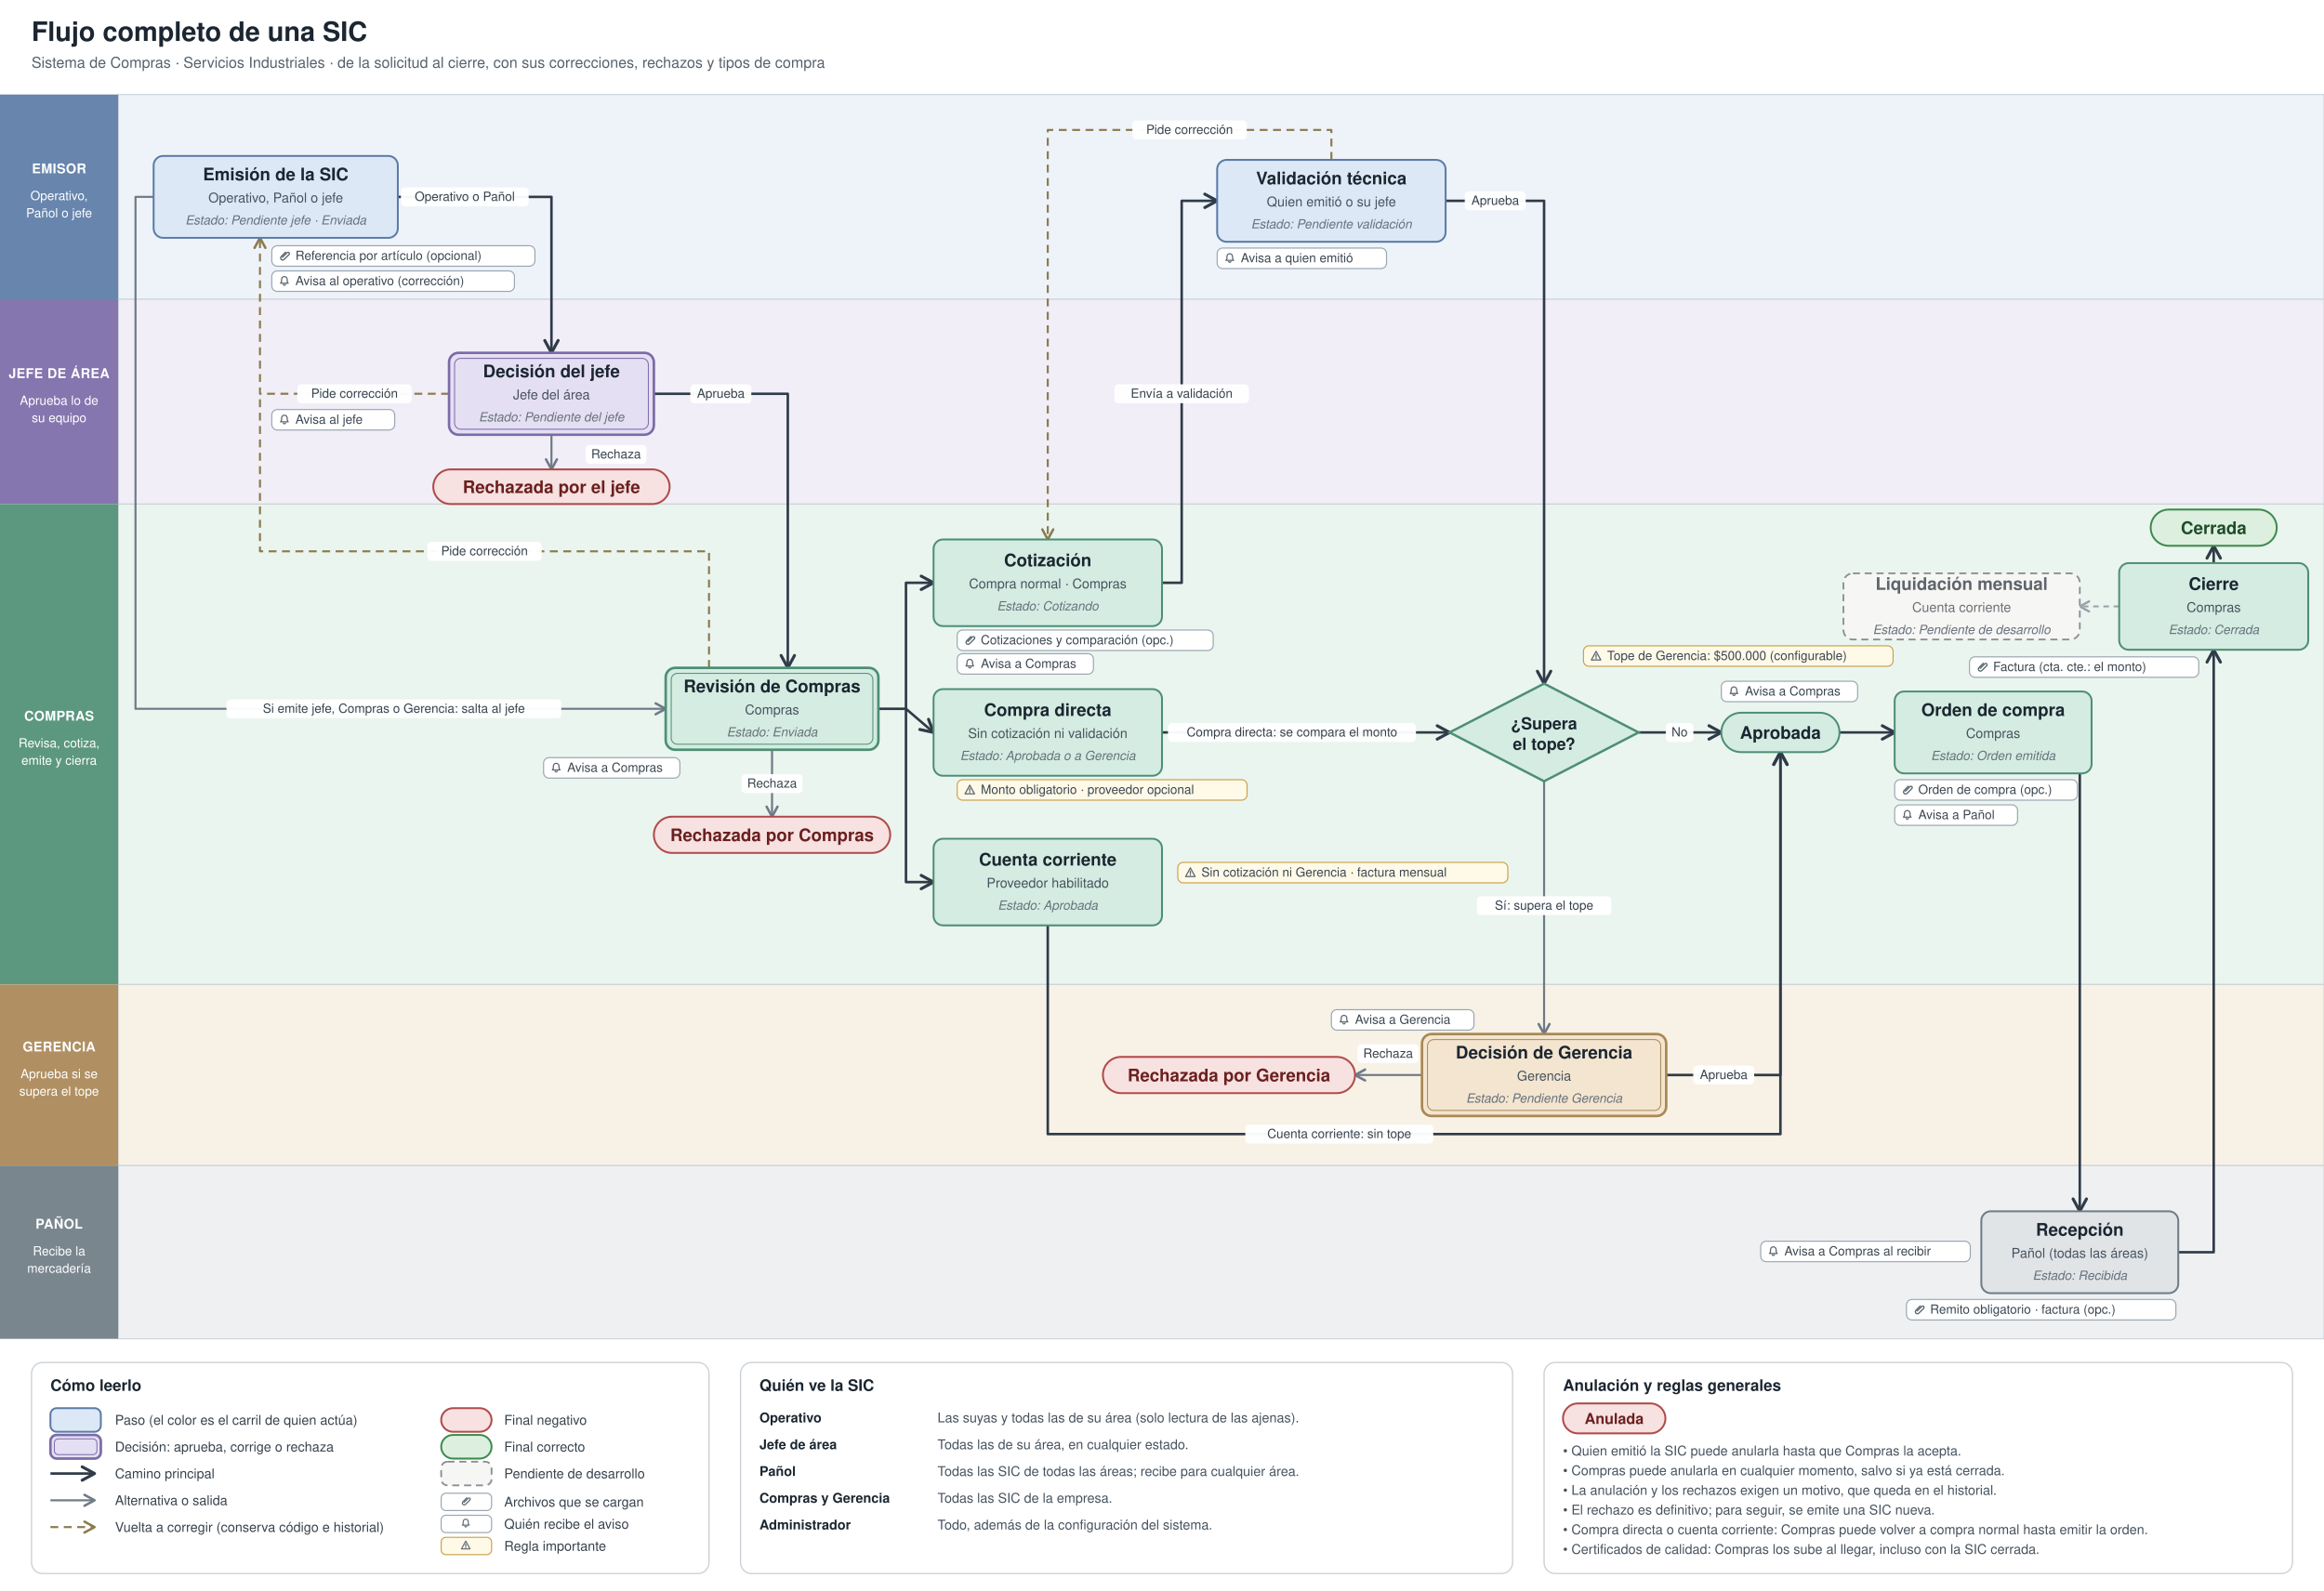
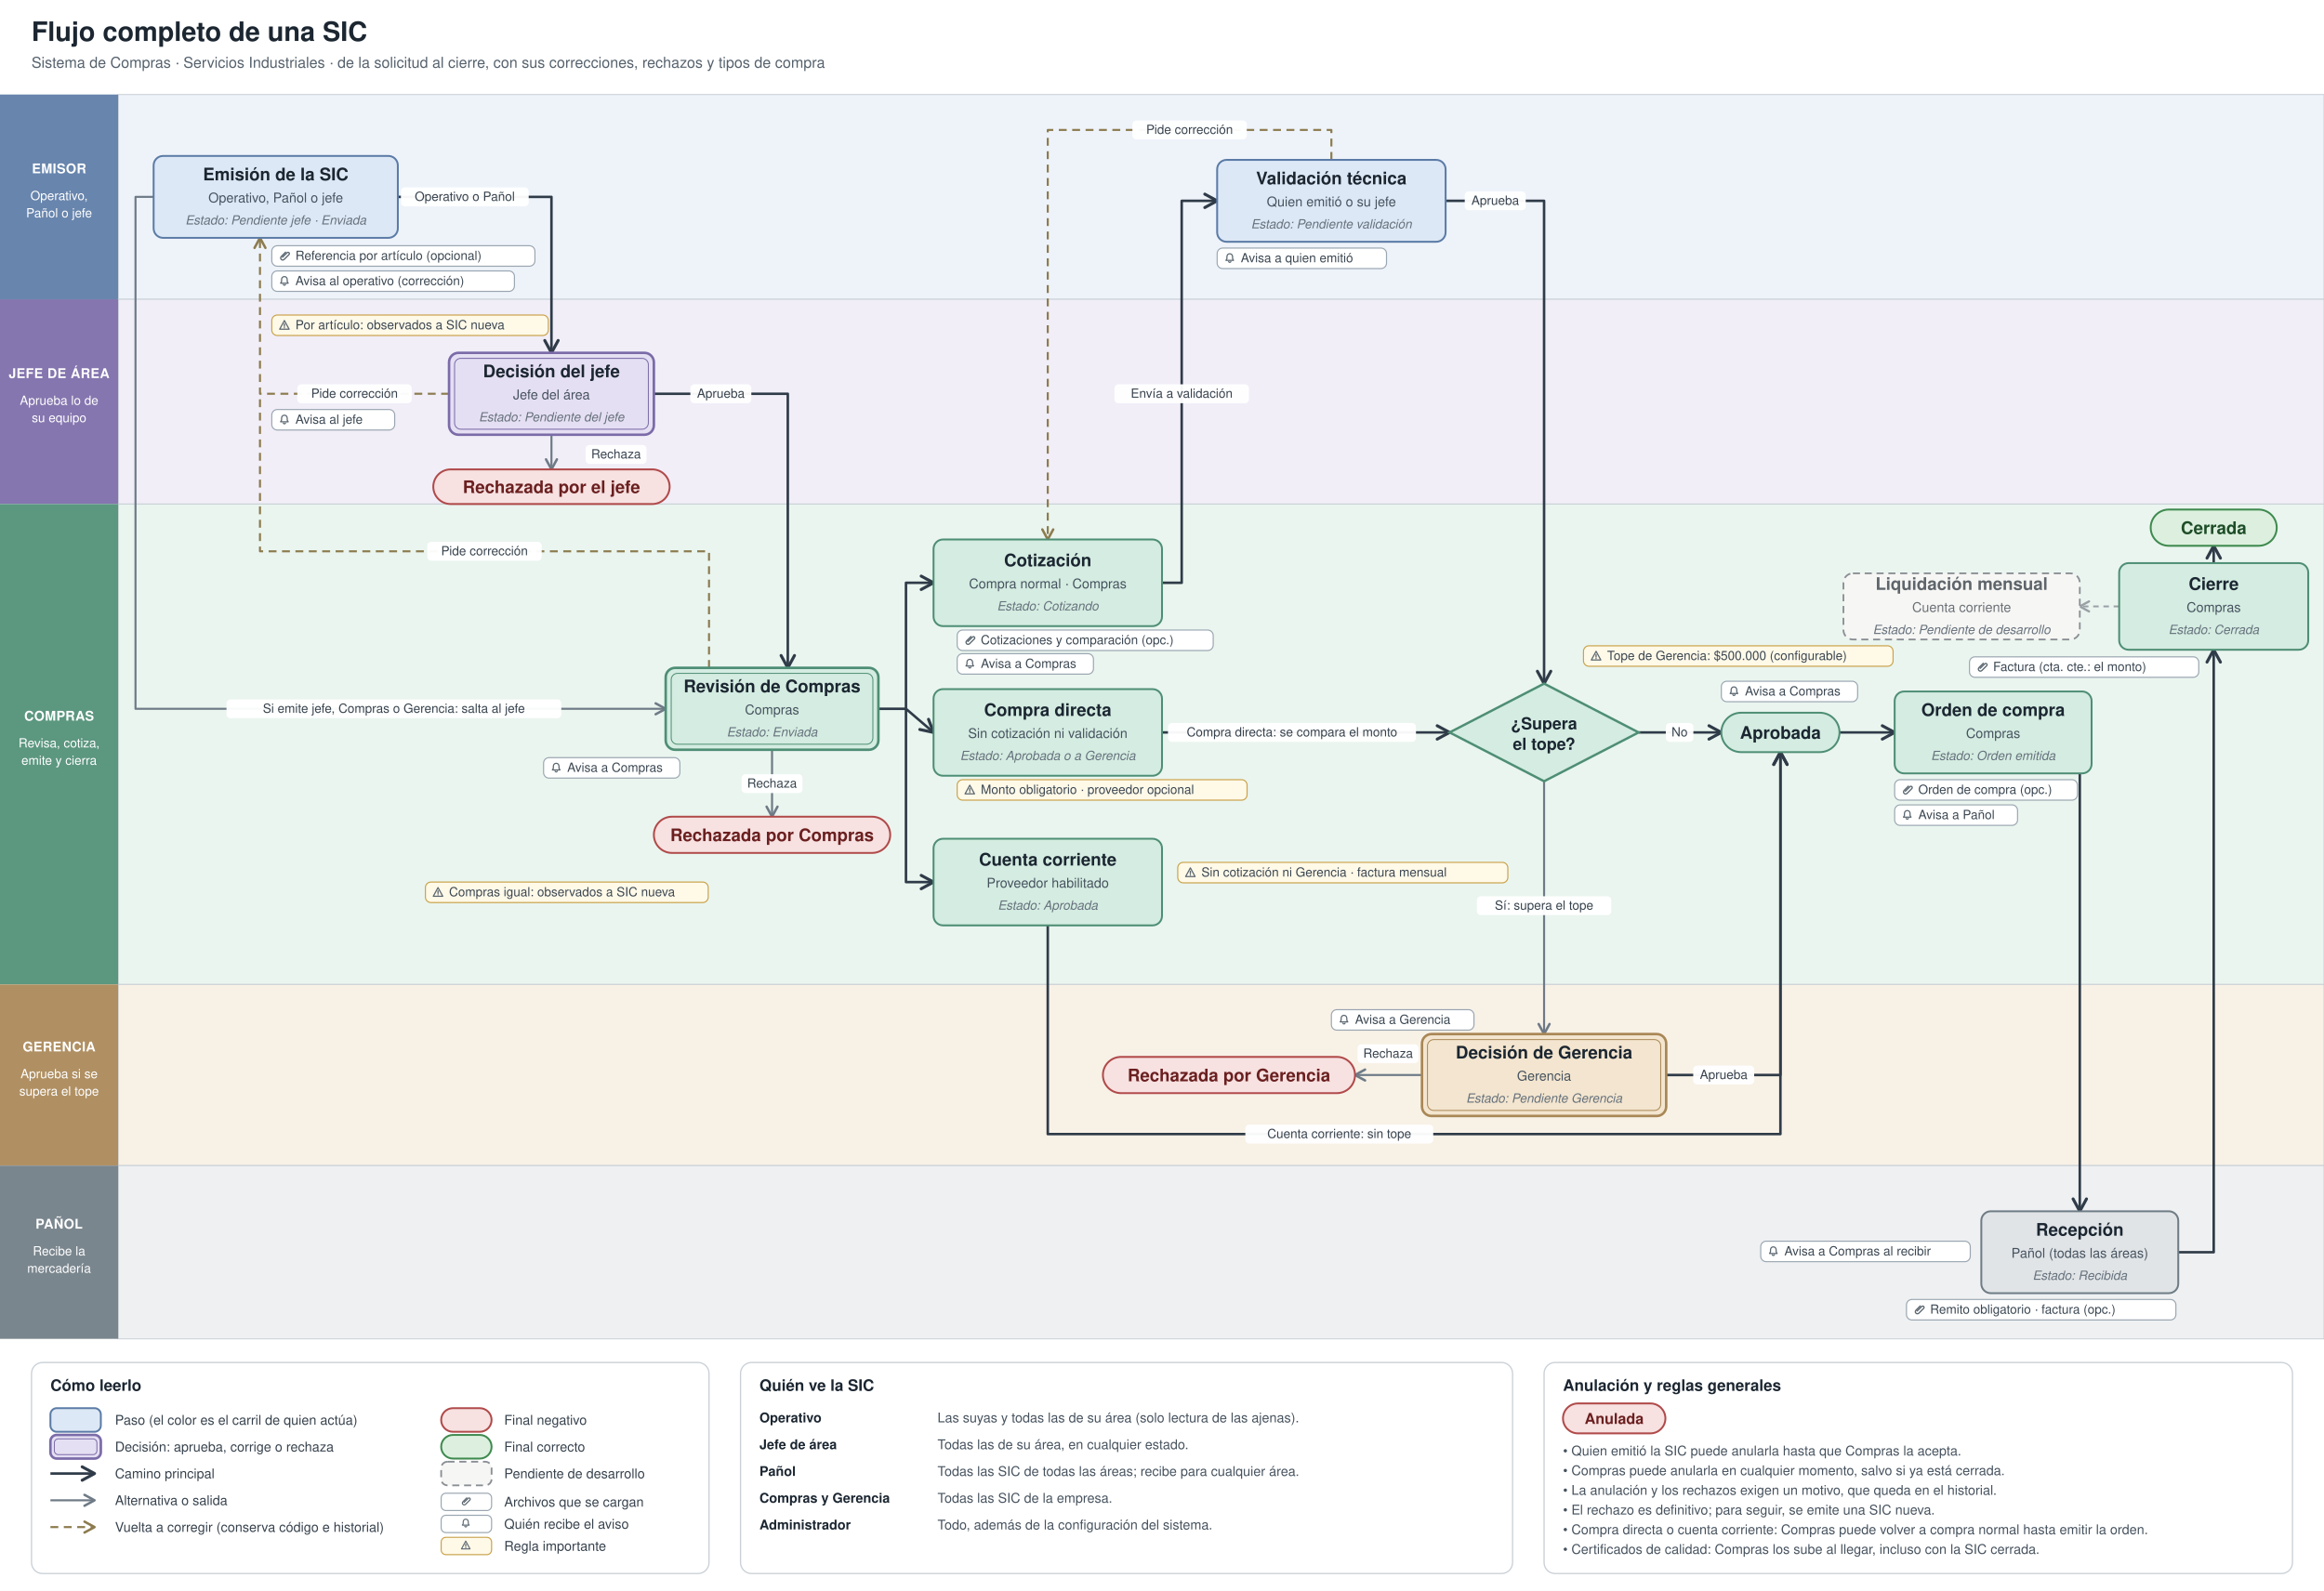
<svg xmlns="http://www.w3.org/2000/svg" id="flow" viewBox="0 0 2950 2020" width="2950" height="2020" font-family="-apple-system, 'Helvetica Neue', Helvetica, Arial, sans-serif" role="img" aria-label="Flujograma completo de una SIC">
  <defs>
    <marker id="ar" viewBox="0 0 10 10" refX="8.5" refY="5" markerWidth="7" markerHeight="7" orient="auto-start-reverse">
      <path d="M1.5 1.2L8.5 5L1.5 8.8" fill="none" stroke="context-stroke" stroke-width="1.7" stroke-linecap="round" stroke-linejoin="round" />
    </marker>
  </defs>
  <rect x="0" y="0" width="2950" height="2020" fill="#FFFFFF" />
  <text x="40" y="52" font-size="34" font-weight="700" fill="#1B2631">Flujo completo de una SIC</text>
  <text x="40" y="86" font-size="19" fill="#55616C">Sistema de Compras · Servicios Industriales · de la solicitud al cierre, con sus correcciones, rechazos y tipos de compra</text>
  <rect x="150" y="120" width="2800" height="260" fill="#EEF3FA" stroke="#C9D0D6" stroke-width="1.2" />
  <rect x="0" y="120" width="150" height="260" fill="#5B7BA6" fill-opacity="0.92" />
  <text x="75" y="220.0" text-anchor="middle" font-size="17" font-weight="700" fill="#FFFFFF" letter-spacing="0.4">EMISOR</text>
  <text x="75" y="254.0" text-anchor="middle" font-size="16" fill="#FFFFFF">Operativo,</text>
  <text x="75" y="276.0" text-anchor="middle" font-size="16" fill="#FFFFFF">Pañol o jefe</text>
  <rect x="150" y="380" width="2800" height="260" fill="#F1EEF8" stroke="#C9D0D6" stroke-width="1.2" />
  <rect x="0" y="380" width="150" height="260" fill="#7B6BA8" fill-opacity="0.92" />
  <text x="75" y="480.0" text-anchor="middle" font-size="17" font-weight="700" fill="#FFFFFF" letter-spacing="0.4">JEFE DE ÁREA</text>
  <text x="75" y="514.0" text-anchor="middle" font-size="16" fill="#FFFFFF">Aprueba lo de</text>
  <text x="75" y="536.0" text-anchor="middle" font-size="16" fill="#FFFFFF">su equipo</text>
  <rect x="150" y="640" width="2800" height="610" fill="#EAF5EF" stroke="#C9D0D6" stroke-width="1.2" />
  <rect x="0" y="640" width="150" height="610" fill="#4E8E75" fill-opacity="0.92" />
  <text x="75" y="915.0" text-anchor="middle" font-size="17" font-weight="700" fill="#FFFFFF" letter-spacing="0.4">COMPRAS</text>
  <text x="75" y="949.0" text-anchor="middle" font-size="16" fill="#FFFFFF">Revisa, cotiza,</text>
  <text x="75" y="971.0" text-anchor="middle" font-size="16" fill="#FFFFFF">emite y cierra</text>
  <rect x="150" y="1250" width="2800" height="230" fill="#F8F1E6" stroke="#C9D0D6" stroke-width="1.2" />
  <rect x="0" y="1250" width="150" height="230" fill="#A98756" fill-opacity="0.92" />
  <text x="75" y="1335.0" text-anchor="middle" font-size="17" font-weight="700" fill="#FFFFFF" letter-spacing="0.4">GERENCIA</text>
  <text x="75" y="1369.0" text-anchor="middle" font-size="16" fill="#FFFFFF">Aprueba si se</text>
  <text x="75" y="1391.0" text-anchor="middle" font-size="16" fill="#FFFFFF">supera el tope</text>
  <rect x="150" y="1480" width="2800" height="220" fill="#EEF0F2" stroke="#C9D0D6" stroke-width="1.2" />
  <rect x="0" y="1480" width="150" height="220" fill="#6F7C85" fill-opacity="0.92" />
  <text x="75" y="1560.0" text-anchor="middle" font-size="17" font-weight="700" fill="#FFFFFF" letter-spacing="0.4">PAÑOL</text>
  <text x="75" y="1594.0" text-anchor="middle" font-size="16" fill="#FFFFFF">Recibe la</text>
  <text x="75" y="1616.0" text-anchor="middle" font-size="16" fill="#FFFFFF">mercadería</text>
  <path d="M505.0,250.0 L700.0,250.0 L700.0,448.0" fill="none" stroke="#2F3B48" stroke-width="3.2" stroke-linejoin="round" marker-end="url(#ar)" />
  <path d="M195.0,250.0 L172.0,250.0 L172.0,900.0 L845.0,900.0" fill="none" stroke="#6E7A86" stroke-width="2.6" stroke-linejoin="round" marker-end="url(#ar)" />
  <path d="M830.0,500.0 L1000.0,500.0 L1000.0,848.0" fill="none" stroke="#2F3B48" stroke-width="3.2" stroke-linejoin="round" marker-end="url(#ar)" />
  <path d="M570.0,500.0 L330.0,500.0 L330.0,302.0" fill="none" stroke="#8C7B4E" stroke-width="2.6" stroke-dasharray="10 7" stroke-linejoin="round" marker-end="url(#ar)" />
  <path d="M900.0,848.0 L900.0,700.0 L330.0,700.0 L330.0,500.0" fill="none" stroke="#8C7B4E" stroke-width="2.6" stroke-dasharray="10 7" stroke-linejoin="round" />
  <path d="M700.0,552.0 L700.0,596.0" fill="none" stroke="#6E7A86" stroke-width="2.6" stroke-linejoin="round" marker-end="url(#ar)" />
  <path d="M980.0,952.0 L980.0,1037.0" fill="none" stroke="#6E7A86" stroke-width="2.6" stroke-linejoin="round" marker-end="url(#ar)" />
  <path d="M1115.0,900.0 L1150.0,900.0" fill="none" stroke="#2F3B48" stroke-width="3.2" stroke-linejoin="round" />
  <path d="M1150.0,900.0 L1150.0,740.0 L1185.0,740.0" fill="none" stroke="#2F3B48" stroke-width="3.2" stroke-linejoin="round" marker-end="url(#ar)" />
  <path d="M1150.0,900.0 L1185.0,930.0" fill="none" stroke="#2F3B48" stroke-width="3.2" stroke-linejoin="round" marker-end="url(#ar)" />
  <path d="M1150.0,900.0 L1150.0,1120.0 L1185.0,1120.0" fill="none" stroke="#2F3B48" stroke-width="3.2" stroke-linejoin="round" marker-end="url(#ar)" />
  <path d="M1475.0,740.0 L1500.0,740.0 L1500.0,255.0 L1545.0,255.0" fill="none" stroke="#2F3B48" stroke-width="3.2" stroke-linejoin="round" marker-end="url(#ar)" />
  <path d="M1690.0,203.0 L1690.0,165.0 L1330.0,165.0 L1330.0,685.0" fill="none" stroke="#8C7B4E" stroke-width="2.6" stroke-dasharray="10 7" stroke-linejoin="round" marker-end="url(#ar)" />
  <path d="M1835.0,255.0 L1960.0,255.0 L1960.0,868.0" fill="none" stroke="#2F3B48" stroke-width="3.2" stroke-linejoin="round" marker-end="url(#ar)" />
  <path d="M1475.0,930.0 L1840.0,930.0" fill="none" stroke="#2F3B48" stroke-width="3.2" stroke-linejoin="round" marker-end="url(#ar)" />
  <path d="M2080.0,930.0 L2185.0,930.0" fill="none" stroke="#2F3B48" stroke-width="3.2" stroke-linejoin="round" marker-end="url(#ar)" />
  <path d="M1960.0,992.0 L1960.0,1313.0" fill="none" stroke="#6E7A86" stroke-width="2.6" stroke-linejoin="round" marker-end="url(#ar)" />
  <path d="M2115.0,1365.0 L2260.0,1365.0 L2260.0,955.0" fill="none" stroke="#2F3B48" stroke-width="3.2" stroke-linejoin="round" marker-end="url(#ar)" />
  <path d="M1805.0,1365.0 L1720.0,1365.0" fill="none" stroke="#6E7A86" stroke-width="2.6" stroke-linejoin="round" marker-end="url(#ar)" />
  <path d="M1330.0,1175.0 L1330.0,1440.0 L2260.0,1440.0 L2260.0,955.0" fill="none" stroke="#2F3B48" stroke-width="3.2" stroke-linejoin="round" marker-end="url(#ar)" />
  <path d="M2335.0,930.0 L2405.0,930.0" fill="none" stroke="#2F3B48" stroke-width="3.2" stroke-linejoin="round" marker-end="url(#ar)" />
  <path d="M2640.0,982.0 L2640.0,1538.0" fill="none" stroke="#2F3B48" stroke-width="3.2" stroke-linejoin="round" marker-end="url(#ar)" />
  <path d="M2765.0,1590.0 L2810.0,1590.0 L2810.0,825.0" fill="none" stroke="#2F3B48" stroke-width="3.2" stroke-linejoin="round" marker-end="url(#ar)" />
  <path d="M2810.0,715.0 L2810.0,693.0" fill="none" stroke="#2F3B48" stroke-width="3.2" stroke-linejoin="round" marker-end="url(#ar)" />
  <path d="M2690.0,770.0 L2640.0,770.0" fill="none" stroke="#9AA0A6" stroke-width="2.4" stroke-dasharray="7 6" stroke-linejoin="round" marker-end="url(#ar)" />
  <g class="node" id="N1">
    <rect x="195.0" y="198.0" width="310" height="104" rx="12" fill="#DDE8F6" stroke="#5B7BA6" stroke-width="2.4" />
    <text x="350" y="229.0" text-anchor="middle" font-size="22" font-weight="600" fill="#1B2631" font-style="normal">Emisión de la SIC</text>
    <text x="350" y="257.0" text-anchor="middle" font-size="17" font-weight="400" fill="#46525E" font-style="normal">Operativo, Pañol o jefe</text>
    <text x="350" y="285.0" text-anchor="middle" font-size="16" font-weight="400" fill="#66717C" font-style="italic">Estado: Pendiente jefe · Enviada</text>
  </g>
  <g class="node" id="D2">
    <rect x="570.0" y="448.0" width="260" height="104" rx="12" fill="#E5DFF3" stroke="#7B6BA8" stroke-width="3.2" />
    <rect x="577.0" y="455.0" width="246" height="90" rx="8" fill="none" stroke="#7B6BA8" stroke-width="1.2" />
    <text x="700" y="479.0" text-anchor="middle" font-size="22" font-weight="600" fill="#1B2631" font-style="normal">Decisión del jefe</text>
    <text x="700" y="507.0" text-anchor="middle" font-size="17" font-weight="400" fill="#46525E" font-style="normal">Jefe del área</text>
    <text x="700" y="535.0" text-anchor="middle" font-size="16" font-weight="400" fill="#66717C" font-style="italic">Estado: Pendiente del jefe</text>
  </g>
  <g class="node" id="FJ">
    <rect x="550.0" y="596.0" width="300" height="44" rx="22.0" fill="#F7E1E1" stroke="#B04A4A" stroke-width="2.4" />
    <text x="700" y="626" text-anchor="middle" font-size="22" font-weight="600" fill="#6B1F1F">Rechazada por el jefe</text>
  </g>
  <g class="node" id="D3">
    <rect x="845.0" y="848.0" width="270" height="104" rx="12" fill="#D4ECE1" stroke="#4E8E75" stroke-width="3.2" />
    <rect x="852.0" y="855.0" width="256" height="90" rx="8" fill="none" stroke="#4E8E75" stroke-width="1.2" />
    <text x="980" y="879.0" text-anchor="middle" font-size="22" font-weight="600" fill="#1B2631" font-style="normal">Revisión de Compras</text>
    <text x="980" y="907.0" text-anchor="middle" font-size="17" font-weight="400" fill="#46525E" font-style="normal">Compras</text>
    <text x="980" y="935.0" text-anchor="middle" font-size="16" font-weight="400" fill="#66717C" font-style="italic">Estado: Enviada</text>
  </g>
  <g class="node" id="FC">
    <rect x="830.0" y="1037.0" width="300" height="46" rx="23.0" fill="#F7E1E1" stroke="#B04A4A" stroke-width="2.4" />
    <text x="980" y="1068" text-anchor="middle" font-size="22" font-weight="600" fill="#6B1F1F">Rechazada por Compras</text>
  </g>
  <g class="node" id="COT">
    <rect x="1185.0" y="685.0" width="290" height="110" rx="12" fill="#D4ECE1" stroke="#4E8E75" stroke-width="2.4" />
    <text x="1330" y="719.0" text-anchor="middle" font-size="22" font-weight="600" fill="#1B2631" font-style="normal">Cotización</text>
    <text x="1330" y="747.0" text-anchor="middle" font-size="17" font-weight="400" fill="#46525E" font-style="normal">Compra normal · Compras</text>
    <text x="1330" y="775.0" text-anchor="middle" font-size="16" font-weight="400" fill="#66717C" font-style="italic">Estado: Cotizando</text>
  </g>
  <g class="node" id="DIR">
    <rect x="1185.0" y="875.0" width="290" height="110" rx="12" fill="#D4ECE1" stroke="#4E8E75" stroke-width="2.4" />
    <text x="1330" y="909.0" text-anchor="middle" font-size="22" font-weight="600" fill="#1B2631" font-style="normal">Compra directa</text>
    <text x="1330" y="937.0" text-anchor="middle" font-size="17" font-weight="400" fill="#46525E" font-style="normal">Sin cotización ni validación</text>
    <text x="1330" y="965.0" text-anchor="middle" font-size="16" font-weight="400" fill="#66717C" font-style="italic">Estado: Aprobada o a Gerencia</text>
  </g>
  <g class="node" id="CC">
    <rect x="1185.0" y="1065.0" width="290" height="110" rx="12" fill="#D4ECE1" stroke="#4E8E75" stroke-width="2.4" />
    <text x="1330" y="1099.0" text-anchor="middle" font-size="22" font-weight="600" fill="#1B2631" font-style="normal">Cuenta corriente</text>
    <text x="1330" y="1127.0" text-anchor="middle" font-size="17" font-weight="400" fill="#46525E" font-style="normal">Proveedor habilitado</text>
    <text x="1330" y="1155.0" text-anchor="middle" font-size="16" font-weight="400" fill="#66717C" font-style="italic">Estado: Aprobada</text>
  </g>
  <g class="node" id="V6">
    <rect x="1545.0" y="203.0" width="290" height="104" rx="12" fill="#DDE8F6" stroke="#5B7BA6" stroke-width="2.4" />
    <text x="1690" y="234.0" text-anchor="middle" font-size="22" font-weight="600" fill="#1B2631" font-style="normal">Validación técnica</text>
    <text x="1690" y="262.0" text-anchor="middle" font-size="17" font-weight="400" fill="#46525E" font-style="normal">Quien emitió o su jefe</text>
    <text x="1690" y="290.0" text-anchor="middle" font-size="16" font-weight="400" fill="#66717C" font-style="italic">Estado: Pendiente validación</text>
  </g>
  <g class="node" id="T">
    <polygon points="1960,868.0 2080.0,930 1960,992.0 1840.0,930" fill="#D4ECE1" stroke="#4E8E75" stroke-width="3" />
    <text x="1960" y="926" text-anchor="middle" font-size="21" font-weight="600" fill="#1B2631">¿Supera</text>
    <text x="1960" y="952" text-anchor="middle" font-size="21" font-weight="600" fill="#1B2631">el tope?</text>
  </g>
  <g class="node" id="APR">
    <rect x="2185.0" y="905.0" width="150" height="50" rx="25.0" fill="#D4ECE1" stroke="#4E8E75" stroke-width="2.4" />
    <text x="2260" y="938" text-anchor="middle" font-size="22" font-weight="600" fill="#1B2631">Aprobada</text>
  </g>
  <g class="node" id="G">
    <rect x="1805.0" y="1313.0" width="310" height="104" rx="12" fill="#F3E5CF" stroke="#A98756" stroke-width="3.2" />
    <rect x="1812.0" y="1320.0" width="296" height="90" rx="8" fill="none" stroke="#A98756" stroke-width="1.2" />
    <text x="1960" y="1344.0" text-anchor="middle" font-size="22" font-weight="600" fill="#1B2631" font-style="normal">Decisión de Gerencia</text>
    <text x="1960" y="1372.0" text-anchor="middle" font-size="17" font-weight="400" fill="#46525E" font-style="normal">Gerencia</text>
    <text x="1960" y="1400.0" text-anchor="middle" font-size="16" font-weight="400" fill="#66717C" font-style="italic">Estado: Pendiente Gerencia</text>
  </g>
  <g class="node" id="FG">
    <rect x="1400.0" y="1342.0" width="320" height="46" rx="23.0" fill="#F7E1E1" stroke="#B04A4A" stroke-width="2.4" />
    <text x="1560" y="1373" text-anchor="middle" font-size="22" font-weight="600" fill="#6B1F1F">Rechazada por Gerencia</text>
  </g>
  <g class="node" id="OC">
    <rect x="2405.0" y="878.0" width="250" height="104" rx="12" fill="#D4ECE1" stroke="#4E8E75" stroke-width="2.4" />
    <text x="2530" y="909.0" text-anchor="middle" font-size="22" font-weight="600" fill="#1B2631" font-style="normal">Orden de compra</text>
    <text x="2530" y="937.0" text-anchor="middle" font-size="17" font-weight="400" fill="#46525E" font-style="normal">Compras</text>
    <text x="2530" y="965.0" text-anchor="middle" font-size="16" font-weight="400" fill="#66717C" font-style="italic">Estado: Orden emitida</text>
  </g>
  <g class="node" id="REC">
    <rect x="2515.0" y="1538.0" width="250" height="104" rx="12" fill="#E0E4E7" stroke="#6F7C85" stroke-width="2.4" />
    <text x="2640" y="1569.0" text-anchor="middle" font-size="22" font-weight="600" fill="#1B2631" font-style="normal">Recepción</text>
    <text x="2640" y="1597.0" text-anchor="middle" font-size="17" font-weight="400" fill="#46525E" font-style="normal">Pañol (todas las áreas)</text>
    <text x="2640" y="1625.0" text-anchor="middle" font-size="16" font-weight="400" fill="#66717C" font-style="italic">Estado: Recibida</text>
  </g>
  <g class="node" id="CIE">
    <rect x="2690.0" y="715.0" width="240" height="110" rx="12" fill="#D4ECE1" stroke="#4E8E75" stroke-width="2.4" />
    <text x="2810" y="749.0" text-anchor="middle" font-size="22" font-weight="600" fill="#1B2631" font-style="normal">Cierre</text>
    <text x="2810" y="777.0" text-anchor="middle" font-size="17" font-weight="400" fill="#46525E" font-style="normal">Compras</text>
    <text x="2810" y="805.0" text-anchor="middle" font-size="16" font-weight="400" fill="#66717C" font-style="italic">Estado: Cerrada</text>
  </g>
  <g class="node" id="FCER">
    <rect x="2730.0" y="647.0" width="160" height="46" rx="23.0" fill="#DDF0DF" stroke="#3F8A4F" stroke-width="2.4" />
    <text x="2810" y="678" text-anchor="middle" font-size="22" font-weight="600" fill="#1E4D28">Cerrada</text>
  </g>
  <g class="node" id="PEND">
    <rect x="2340.0" y="728.0" width="300" height="84" rx="12" fill="#F6F6F4" stroke="#8A8F94" stroke-width="2.2" stroke-dasharray="9 6" />
    <text x="2490" y="749.0" text-anchor="middle" font-size="22" font-weight="600" fill="#5E656B" font-style="normal">Liquidación mensual</text>
    <text x="2490" y="777.0" text-anchor="middle" font-size="17" font-weight="400" fill="#6A7076" font-style="normal">Cuenta corriente</text>
    <text x="2490" y="805.0" text-anchor="middle" font-size="16" font-weight="400" fill="#66717C" font-style="italic">Estado: Pendiente de desarrollo</text>
  </g>
  <g class="lbl">
    <rect x="508.9" y="238.0" width="162.2" height="24.0" rx="5" fill="#FFFFFF" fill-opacity="0.96" />
    <text x="590" y="255" text-anchor="middle" font-size="16" font-weight="500" fill="#37424D">Operativo o Pañol</text>
  </g>
  <g class="lbl">
    <rect x="287.5" y="888.0" width="425.0" height="24.0" rx="5" fill="#FFFFFF" fill-opacity="0.96" />
    <text x="500" y="905" text-anchor="middle" font-size="16" font-weight="500" fill="#37424D">Si emite jefe, Compras o Gerencia: salta al jefe</text>
  </g>
  <g class="lbl">
    <rect x="876.3" y="488.0" width="77.4" height="24.0" rx="5" fill="#FFFFFF" fill-opacity="0.96" />
    <text x="915" y="505" text-anchor="middle" font-size="16" font-weight="500" fill="#37424D">Aprueba</text>
  </g>
  <g class="lbl">
    <rect x="377.4" y="488.0" width="145.2" height="24.0" rx="5" fill="#FFFFFF" fill-opacity="0.96" />
    <text x="450" y="505" text-anchor="middle" font-size="16" font-weight="500" fill="#37424D">Pide corrección</text>
  </g>
  <g class="lbl">
    <rect x="542.4" y="688.0" width="145.2" height="24.0" rx="5" fill="#FFFFFF" fill-opacity="0.96" />
    <text x="615" y="705" text-anchor="middle" font-size="16" font-weight="500" fill="#37424D">Pide corrección</text>
  </g>
  <g class="lbl">
    <rect x="743.3" y="565.0" width="77.4" height="24.0" rx="5" fill="#FFFFFF" fill-opacity="0.96" />
    <text x="782" y="582" text-anchor="middle" font-size="16" font-weight="500" fill="#37424D">Rechaza</text>
  </g>
  <g class="lbl">
    <rect x="941.3" y="983.0" width="77.4" height="24.0" rx="5" fill="#FFFFFF" fill-opacity="0.96" />
    <text x="980" y="1000" text-anchor="middle" font-size="16" font-weight="500" fill="#37424D">Rechaza</text>
  </g>
  <g class="lbl">
    <rect x="1414.7" y="488.0" width="170.6" height="24.0" rx="5" fill="#FFFFFF" fill-opacity="0.96" />
    <text x="1500" y="505" text-anchor="middle" font-size="16" font-weight="500" fill="#37424D">Envía a validación</text>
  </g>
  <g class="lbl">
    <rect x="1437.4" y="153.0" width="145.2" height="24.0" rx="5" fill="#FFFFFF" fill-opacity="0.96" />
    <text x="1510" y="170" text-anchor="middle" font-size="16" font-weight="500" fill="#37424D">Pide corrección</text>
  </g>
  <g class="lbl">
    <rect x="1859.3" y="243.0" width="77.4" height="24.0" rx="5" fill="#FFFFFF" fill-opacity="0.96" />
    <text x="1898" y="260" text-anchor="middle" font-size="16" font-weight="500" fill="#37424D">Aprueba</text>
  </g>
  <g class="lbl">
    <rect x="1482.6" y="918.0" width="314.8" height="24.0" rx="5" fill="#FFFFFF" fill-opacity="0.96" />
    <text x="1640" y="935" text-anchor="middle" font-size="16" font-weight="500" fill="#37424D">Compra directa: se compara el monto</text>
  </g>
  <g class="lbl">
    <rect x="2114.5" y="918.0" width="35.0" height="24.0" rx="5" fill="#FFFFFF" fill-opacity="0.96" />
    <text x="2132" y="935" text-anchor="middle" font-size="16" font-weight="500" fill="#37424D">No</text>
  </g>
  <g class="lbl">
    <rect x="1874.7" y="1138.0" width="170.6" height="24.0" rx="5" fill="#FFFFFF" fill-opacity="0.96" />
    <text x="1960" y="1155" text-anchor="middle" font-size="16" font-weight="500" fill="#37424D">Sí: supera el tope</text>
  </g>
  <g class="lbl">
    <rect x="2149.3" y="1353.0" width="77.4" height="24.0" rx="5" fill="#FFFFFF" fill-opacity="0.96" />
    <text x="2188" y="1370" text-anchor="middle" font-size="16" font-weight="500" fill="#37424D">Aprueba</text>
  </g>
  <g class="lbl">
    <rect x="1723.3" y="1326.0" width="77.4" height="24.0" rx="5" fill="#FFFFFF" fill-opacity="0.96" />
    <text x="1762" y="1343" text-anchor="middle" font-size="16" font-weight="500" fill="#37424D">Rechaza</text>
  </g>
  <g class="lbl">
    <rect x="1580.8" y="1428.0" width="238.5" height="24.0" rx="5" fill="#FFFFFF" fill-opacity="0.96" />
    <text x="1700" y="1445" text-anchor="middle" font-size="16" font-weight="500" fill="#37424D">Cuenta corriente: sin tope</text>
  </g>
  <g id="layer-files">
    <g class="tag">
      <rect x="345" y="312" width="334" height="26" rx="7" fill="#FFFFFF" stroke="#9AA6B1" stroke-width="1.4" />
      <g transform="translate(353,317)">
        <path d="M9.5 3.2 4 8.7a2.6 2.6 0 0 0 3.7 3.7l6.2-6.2a1.7 1.7 0 0 0-2.4-2.4L5.6 9.6" fill="none" stroke="#5B6770" stroke-width="1.6" stroke-linecap="round" />
      </g>
      <text x="375" y="330" font-size="16" fill="#3A4651">Referencia por artículo (opcional)</text>
    </g>
    <g class="tag">
      <rect x="1215" y="800" width="325" height="26" rx="7" fill="#FFFFFF" stroke="#9AA6B1" stroke-width="1.4" />
      <g transform="translate(1223,805)">
        <path d="M9.5 3.2 4 8.7a2.6 2.6 0 0 0 3.7 3.7l6.2-6.2a1.7 1.7 0 0 0-2.4-2.4L5.6 9.6" fill="none" stroke="#5B6770" stroke-width="1.6" stroke-linecap="round" />
      </g>
      <text x="1245" y="818" font-size="16" fill="#3A4651">Cotizaciones y comparación (opc.)</text>
    </g>
    <g class="tag">
      <rect x="2405" y="990" width="232" height="26" rx="7" fill="#FFFFFF" stroke="#9AA6B1" stroke-width="1.4" />
      <g transform="translate(2413,995)">
        <path d="M9.5 3.2 4 8.7a2.6 2.6 0 0 0 3.7 3.7l6.2-6.2a1.7 1.7 0 0 0-2.4-2.4L5.6 9.6" fill="none" stroke="#5B6770" stroke-width="1.6" stroke-linecap="round" />
      </g>
      <text x="2435" y="1008" font-size="16" fill="#3A4651">Orden de compra (opc.)</text>
    </g>
    <g class="tag">
      <rect x="2420" y="1650" width="342" height="26" rx="7" fill="#FFFFFF" stroke="#9AA6B1" stroke-width="1.4" />
      <g transform="translate(2428,1655)">
        <path d="M9.5 3.2 4 8.7a2.6 2.6 0 0 0 3.7 3.7l6.2-6.2a1.7 1.7 0 0 0-2.4-2.4L5.6 9.6" fill="none" stroke="#5B6770" stroke-width="1.6" stroke-linecap="round" />
      </g>
      <text x="2450" y="1668" font-size="16" fill="#3A4651">Remito obligatorio · factura (opc.)</text>
    </g>
    <g class="tag">
      <rect x="2500" y="834" width="291" height="26" rx="7" fill="#FFFFFF" stroke="#9AA6B1" stroke-width="1.4" />
      <g transform="translate(2508,839)">
        <path d="M9.5 3.2 4 8.7a2.6 2.6 0 0 0 3.7 3.7l6.2-6.2a1.7 1.7 0 0 0-2.4-2.4L5.6 9.6" fill="none" stroke="#5B6770" stroke-width="1.6" stroke-linecap="round" />
      </g>
      <text x="2530" y="852" font-size="16" fill="#3A4651">Factura (cta. cte.: el monto)</text>
    </g>
  </g>
  <g id="layer-notif">
    <g class="tag">
      <rect x="345" y="344" width="308" height="26" rx="7" fill="#FFFFFF" stroke="#9AA6B1" stroke-width="1.4" />
      <g transform="translate(353,349)">
        <path d="M8 2.2c-2.3 0-3.6 1.7-3.6 4v2.3L3.2 10.6h9.6L11.6 8.5V6.2c0-2.3-1.3-4-3.6-4Z" fill="none" stroke="#5B6770" stroke-width="1.5" stroke-linejoin="round" />
        <path d="M6.6 12.2a1.5 1.5 0 0 0 2.8 0" fill="none" stroke="#5B6770" stroke-width="1.5" stroke-linecap="round" />
      </g>
      <text x="375" y="362" font-size="16" fill="#3A4651">Avisa al operativo (corrección)</text>
    </g>
    <g class="tag">
      <rect x="345" y="520" width="156" height="26" rx="7" fill="#FFFFFF" stroke="#9AA6B1" stroke-width="1.4" />
      <g transform="translate(353,525)">
        <path d="M8 2.2c-2.3 0-3.6 1.7-3.6 4v2.3L3.2 10.6h9.6L11.6 8.5V6.2c0-2.3-1.3-4-3.6-4Z" fill="none" stroke="#5B6770" stroke-width="1.5" stroke-linejoin="round" />
        <path d="M6.6 12.2a1.5 1.5 0 0 0 2.8 0" fill="none" stroke="#5B6770" stroke-width="1.5" stroke-linecap="round" />
      </g>
      <text x="375" y="538" font-size="16" fill="#3A4651">Avisa al jefe</text>
    </g>
    <g class="tag">
      <rect x="690" y="962" width="173" height="26" rx="7" fill="#FFFFFF" stroke="#9AA6B1" stroke-width="1.4" />
      <g transform="translate(698,967)">
        <path d="M8 2.2c-2.3 0-3.6 1.7-3.6 4v2.3L3.2 10.6h9.6L11.6 8.5V6.2c0-2.3-1.3-4-3.6-4Z" fill="none" stroke="#5B6770" stroke-width="1.5" stroke-linejoin="round" />
        <path d="M6.6 12.2a1.5 1.5 0 0 0 2.8 0" fill="none" stroke="#5B6770" stroke-width="1.5" stroke-linecap="round" />
      </g>
      <text x="720" y="980" font-size="16" fill="#3A4651">Avisa a Compras</text>
    </g>
    <g class="tag">
      <rect x="1215" y="830" width="173" height="26" rx="7" fill="#FFFFFF" stroke="#9AA6B1" stroke-width="1.4" />
      <g transform="translate(1223,835)">
        <path d="M8 2.2c-2.3 0-3.6 1.7-3.6 4v2.3L3.2 10.6h9.6L11.6 8.5V6.2c0-2.3-1.3-4-3.6-4Z" fill="none" stroke="#5B6770" stroke-width="1.5" stroke-linejoin="round" />
        <path d="M6.6 12.2a1.5 1.5 0 0 0 2.8 0" fill="none" stroke="#5B6770" stroke-width="1.5" stroke-linecap="round" />
      </g>
      <text x="1245" y="848" font-size="16" fill="#3A4651">Avisa a Compras</text>
    </g>
    <g class="tag">
      <rect x="1545" y="315" width="215" height="26" rx="7" fill="#FFFFFF" stroke="#9AA6B1" stroke-width="1.4" />
      <g transform="translate(1553,320)">
        <path d="M8 2.2c-2.3 0-3.6 1.7-3.6 4v2.3L3.2 10.6h9.6L11.6 8.5V6.2c0-2.3-1.3-4-3.6-4Z" fill="none" stroke="#5B6770" stroke-width="1.5" stroke-linejoin="round" />
        <path d="M6.6 12.2a1.5 1.5 0 0 0 2.8 0" fill="none" stroke="#5B6770" stroke-width="1.5" stroke-linecap="round" />
      </g>
      <text x="1575" y="333" font-size="16" fill="#3A4651">Avisa a quien emitió</text>
    </g>
    <g class="tag">
      <rect x="1690" y="1282" width="181" height="26" rx="7" fill="#FFFFFF" stroke="#9AA6B1" stroke-width="1.4" />
      <g transform="translate(1698,1287)">
        <path d="M8 2.2c-2.3 0-3.6 1.7-3.6 4v2.3L3.2 10.6h9.6L11.6 8.5V6.2c0-2.3-1.3-4-3.6-4Z" fill="none" stroke="#5B6770" stroke-width="1.5" stroke-linejoin="round" />
        <path d="M6.6 12.2a1.5 1.5 0 0 0 2.8 0" fill="none" stroke="#5B6770" stroke-width="1.5" stroke-linecap="round" />
      </g>
      <text x="1720" y="1300" font-size="16" fill="#3A4651">Avisa a Gerencia</text>
    </g>
    <g class="tag">
      <rect x="2185" y="865" width="173" height="26" rx="7" fill="#FFFFFF" stroke="#9AA6B1" stroke-width="1.4" />
      <g transform="translate(2193,870)">
        <path d="M8 2.2c-2.3 0-3.6 1.7-3.6 4v2.3L3.2 10.6h9.6L11.6 8.5V6.2c0-2.3-1.3-4-3.6-4Z" fill="none" stroke="#5B6770" stroke-width="1.5" stroke-linejoin="round" />
        <path d="M6.6 12.2a1.5 1.5 0 0 0 2.8 0" fill="none" stroke="#5B6770" stroke-width="1.5" stroke-linecap="round" />
      </g>
      <text x="2215" y="883" font-size="16" fill="#3A4651">Avisa a Compras</text>
    </g>
    <g class="tag">
      <rect x="2405" y="1022" width="156" height="26" rx="7" fill="#FFFFFF" stroke="#9AA6B1" stroke-width="1.4" />
      <g transform="translate(2413,1027)">
        <path d="M8 2.2c-2.3 0-3.6 1.7-3.6 4v2.3L3.2 10.6h9.6L11.6 8.5V6.2c0-2.3-1.3-4-3.6-4Z" fill="none" stroke="#5B6770" stroke-width="1.5" stroke-linejoin="round" />
        <path d="M6.6 12.2a1.5 1.5 0 0 0 2.8 0" fill="none" stroke="#5B6770" stroke-width="1.5" stroke-linecap="round" />
      </g>
      <text x="2435" y="1040" font-size="16" fill="#3A4651">Avisa a Pañol</text>
    </g>
    <g class="tag">
      <rect x="2235" y="1576" width="266" height="26" rx="7" fill="#FFFFFF" stroke="#9AA6B1" stroke-width="1.4" />
      <g transform="translate(2243,1581)">
        <path d="M8 2.2c-2.3 0-3.6 1.7-3.6 4v2.3L3.2 10.6h9.6L11.6 8.5V6.2c0-2.3-1.3-4-3.6-4Z" fill="none" stroke="#5B6770" stroke-width="1.5" stroke-linejoin="round" />
        <path d="M6.6 12.2a1.5 1.5 0 0 0 2.8 0" fill="none" stroke="#5B6770" stroke-width="1.5" stroke-linecap="round" />
      </g>
      <text x="2265" y="1594" font-size="16" fill="#3A4651">Avisa a Compras al recibir</text>
    </g>
  </g>
  <g id="layer-rules">
    <g class="tag">
      <rect x="1215" y="990" width="368" height="26" rx="7" fill="#FFF9E8" stroke="#C9A24A" stroke-width="1.4" />
      <g transform="translate(1223,995)">
        <path d="M8 2 14 13H2Z" fill="none" stroke="#5B6770" stroke-width="1.5" stroke-linejoin="round" />
        <path d="M8 6.2v3.2M8 11.2v.1" stroke="#5B6770" stroke-width="1.6" stroke-linecap="round" />
      </g>
      <text x="1245" y="1008" font-size="16" fill="#3A4651">Monto obligatorio · proveedor opcional</text>
    </g>
    <g class="tag">
      <rect x="1495" y="1095" width="419" height="26" rx="7" fill="#FFF9E8" stroke="#C9A24A" stroke-width="1.4" />
      <g transform="translate(1503,1100)">
        <path d="M8 2 14 13H2Z" fill="none" stroke="#5B6770" stroke-width="1.5" stroke-linejoin="round" />
        <path d="M8 6.2v3.2M8 11.2v.1" stroke="#5B6770" stroke-width="1.6" stroke-linecap="round" />
      </g>
      <text x="1525" y="1113" font-size="16" fill="#3A4651">Sin cotización ni Gerencia · factura mensual</text>
    </g>
    <g class="tag">
      <rect x="2010" y="820" width="393" height="26" rx="7" fill="#FFF9E8" stroke="#C9A24A" stroke-width="1.4" />
      <g transform="translate(2018,825)">
        <path d="M8 2 14 13H2Z" fill="none" stroke="#5B6770" stroke-width="1.5" stroke-linejoin="round" />
        <path d="M8 6.2v3.2M8 11.2v.1" stroke="#5B6770" stroke-width="1.6" stroke-linecap="round" />
      </g>
      <text x="2040" y="838" font-size="16" fill="#3A4651">Tope de Gerencia: $500.000 (configurable)</text>
    </g>
+     <g class="tag">
+       <rect x="345" y="400" width="351" height="26" rx="7" fill="#FFF9E8" stroke="#C9A24A" stroke-width="1.4" />
+       <g transform="translate(353,405)">
+         <path d="M8 2 14 13H2Z" fill="none" stroke="#5B6770" stroke-width="1.5" stroke-linejoin="round" />
+         <path d="M8 6.2v3.2M8 11.2v.1" stroke="#5B6770" stroke-width="1.6" stroke-linecap="round" />
+       </g>
+       <text x="375" y="418" font-size="16" fill="#3A4651">Por artículo: observados a SIC nueva</text>
+     </g>
+     <g class="tag">
+       <rect x="540" y="1120" width="359" height="26" rx="7" fill="#FFF9E8" stroke="#C9A24A" stroke-width="1.4" />
+       <g transform="translate(548,1125)">
+         <path d="M8 2 14 13H2Z" fill="none" stroke="#5B6770" stroke-width="1.5" stroke-linejoin="round" />
+         <path d="M8 6.2v3.2M8 11.2v.1" stroke="#5B6770" stroke-width="1.6" stroke-linecap="round" />
+       </g>
+       <text x="570" y="1138" font-size="16" fill="#3A4651">Compras igual: observados a SIC nueva</text>
+     </g>
  </g>
  <rect x="40" y="1730" width="860" height="268" rx="14" fill="#FFFFFF" stroke="#C9D0D6" stroke-width="1.6" />
  <text x="64" y="1766" font-size="20" font-weight="700" fill="#1B2631">Cómo leerlo</text>
  <g transform="translate(64,1788)">
    <rect x="0" y="0" width="64" height="30" rx="8" fill="#DDE8F6" stroke="#5B7BA6" stroke-width="2.4" />
  </g>
  <text x="146" y="1809" font-size="17" fill="#37424D">Paso (el color es el carril de quien actúa)</text>
  <g transform="translate(64,1822)">
    <rect x="0" y="0" width="64" height="30" rx="8" fill="#E5DFF3" stroke="#7B6BA8" stroke-width="3.2" />
    <rect x="5" y="5" width="54" height="20" rx="5" fill="none" stroke="#7B6BA8" stroke-width="1.2" />
  </g>
  <text x="146" y="1843" font-size="17" fill="#37424D">Decisión: aprueba, corrige o rechaza</text>
  <g transform="translate(64,1856)">
    <path d="M0 15H56" stroke="#2F3B48" stroke-width="3.2" marker-end="url(#ar)" />
  </g>
  <text x="146" y="1877" font-size="17" fill="#37424D">Camino principal</text>
  <g transform="translate(64,1890)">
    <path d="M0 15H56" stroke="#6E7A86" stroke-width="2.6" marker-end="url(#ar)" />
  </g>
  <text x="146" y="1911" font-size="17" fill="#37424D">Alternativa o salida</text>
  <g transform="translate(64,1924)">
    <path d="M0 15H56" stroke="#8C7B4E" stroke-width="2.6" stroke-dasharray="10 7" marker-end="url(#ar)" />
  </g>
  <text x="146" y="1945" font-size="17" fill="#37424D">Vuelta a corregir (conserva código e historial)</text>
  <rect x="560" y="1788" width="64" height="30" rx="15" fill="#F7E1E1" stroke="#B04A4A" stroke-width="2.4" />
  <text x="640" y="1809" font-size="17" fill="#37424D">Final negativo</text>
  <rect x="560" y="1822" width="64" height="30" rx="15" fill="#DDF0DF" stroke="#3F8A4F" stroke-width="2.4" />
  <text x="640" y="1843" font-size="17" fill="#37424D">Final correcto</text>
  <rect x="560" y="1856" width="64" height="30" rx="8" fill="#F6F6F4" stroke="#8A8F94" stroke-width="2.2" stroke-dasharray="9 6" />
  <text x="640" y="1877" font-size="17" fill="#37424D">Pendiente de desarrollo</text>
  <rect x="560" y="1896" width="64" height="22" rx="6" fill="#FFFFFF" stroke="#9AA6B1" stroke-width="1.4" />
  <g transform="translate(584,1899) scale(0.9)">
    <path d="M9.5 3.2 4 8.7a2.6 2.6 0 0 0 3.7 3.7l6.2-6.2a1.7 1.7 0 0 0-2.4-2.4L5.6 9.6" fill="none" stroke="#5B6770" stroke-width="1.6" stroke-linecap="round" />
  </g>
  <text x="640" y="1913" font-size="17" fill="#37424D">Archivos que se cargan</text>
  <rect x="560" y="1924" width="64" height="22" rx="6" fill="#FFFFFF" stroke="#9AA6B1" stroke-width="1.4" />
  <g transform="translate(584,1927) scale(0.9)">
    <path d="M8 2.2c-2.3 0-3.6 1.7-3.6 4v2.3L3.2 10.6h9.6L11.6 8.5V6.2c0-2.3-1.3-4-3.6-4Z" fill="none" stroke="#5B6770" stroke-width="1.5" stroke-linejoin="round" />
    <path d="M6.6 12.2a1.5 1.5 0 0 0 2.8 0" fill="none" stroke="#5B6770" stroke-width="1.5" stroke-linecap="round" />
  </g>
  <text x="640" y="1941" font-size="17" fill="#37424D">Quién recibe el aviso</text>
  <rect x="560" y="1952" width="64" height="22" rx="6" fill="#FFF9E8" stroke="#C9A24A" stroke-width="1.4" />
  <g transform="translate(584,1955) scale(0.9)">
    <path d="M8 2 14 13H2Z" fill="none" stroke="#5B6770" stroke-width="1.5" stroke-linejoin="round" />
    <path d="M8 6.2v3.2M8 11.2v.1" stroke="#5B6770" stroke-width="1.6" stroke-linecap="round" />
  </g>
  <text x="640" y="1969" font-size="17" fill="#37424D">Regla importante</text>
  <rect x="940" y="1730" width="980" height="268" rx="14" fill="#FFFFFF" stroke="#C9D0D6" stroke-width="1.6" />
  <text x="964" y="1766" font-size="20" font-weight="700" fill="#1B2631">Quién ve la SIC</text>
  <text x="964" y="1806" font-size="17" font-weight="600" fill="#1B2631">Operativo</text>
  <text x="1190" y="1806" font-size="17" fill="#46525E">Las suyas y todas las de su área (solo lectura de las ajenas).</text>
  <text x="964" y="1840" font-size="17" font-weight="600" fill="#1B2631">Jefe de área</text>
  <text x="1190" y="1840" font-size="17" fill="#46525E">Todas las de su área, en cualquier estado.</text>
  <text x="964" y="1874" font-size="17" font-weight="600" fill="#1B2631">Pañol</text>
  <text x="1190" y="1874" font-size="17" fill="#46525E">Todas las SIC de todas las áreas; recibe para cualquier área.</text>
  <text x="964" y="1908" font-size="17" font-weight="600" fill="#1B2631">Compras y Gerencia</text>
  <text x="1190" y="1908" font-size="17" fill="#46525E">Todas las SIC de la empresa.</text>
  <text x="964" y="1942" font-size="17" font-weight="600" fill="#1B2631">Administrador</text>
  <text x="1190" y="1942" font-size="17" fill="#46525E">Todo, además de la configuración del sistema.</text>
  <rect x="1960" y="1730" width="950" height="268" rx="14" fill="#FFFFFF" stroke="#C9D0D6" stroke-width="1.6" />
  <text x="1984" y="1766" font-size="20" font-weight="700" fill="#1B2631">Anulación y reglas generales</text>
  <rect x="1984" y="1782" width="130" height="38" rx="19" fill="#F7E1E1" stroke="#B04A4A" stroke-width="2.4" />
  <text x="2049" y="1808" text-anchor="middle" font-size="19" font-weight="600" fill="#6B1F1F">Anulada</text>
  <text x="1984" y="1848" font-size="17" fill="#46525E">• Quien emitió la SIC puede anularla hasta que Compras la acepta.</text>
  <text x="1984" y="1873" font-size="17" fill="#46525E">• Compras puede anularla en cualquier momento, salvo si ya está cerrada.</text>
  <text x="1984" y="1898" font-size="17" fill="#46525E">• La anulación y los rechazos exigen un motivo, que queda en el historial.</text>
  <text x="1984" y="1923" font-size="17" fill="#46525E">• El rechazo es definitivo; para seguir, se emite una SIC nueva.</text>
  <text x="1984" y="1948" font-size="17" fill="#46525E">• Compra directa o cuenta corriente: Compras puede volver a compra normal hasta emitir la orden.</text>
  <text x="1984" y="1973" font-size="17" fill="#46525E">• Certificados de calidad: Compras los sube al llegar, incluso con la SIC cerrada.</text>
</svg>
